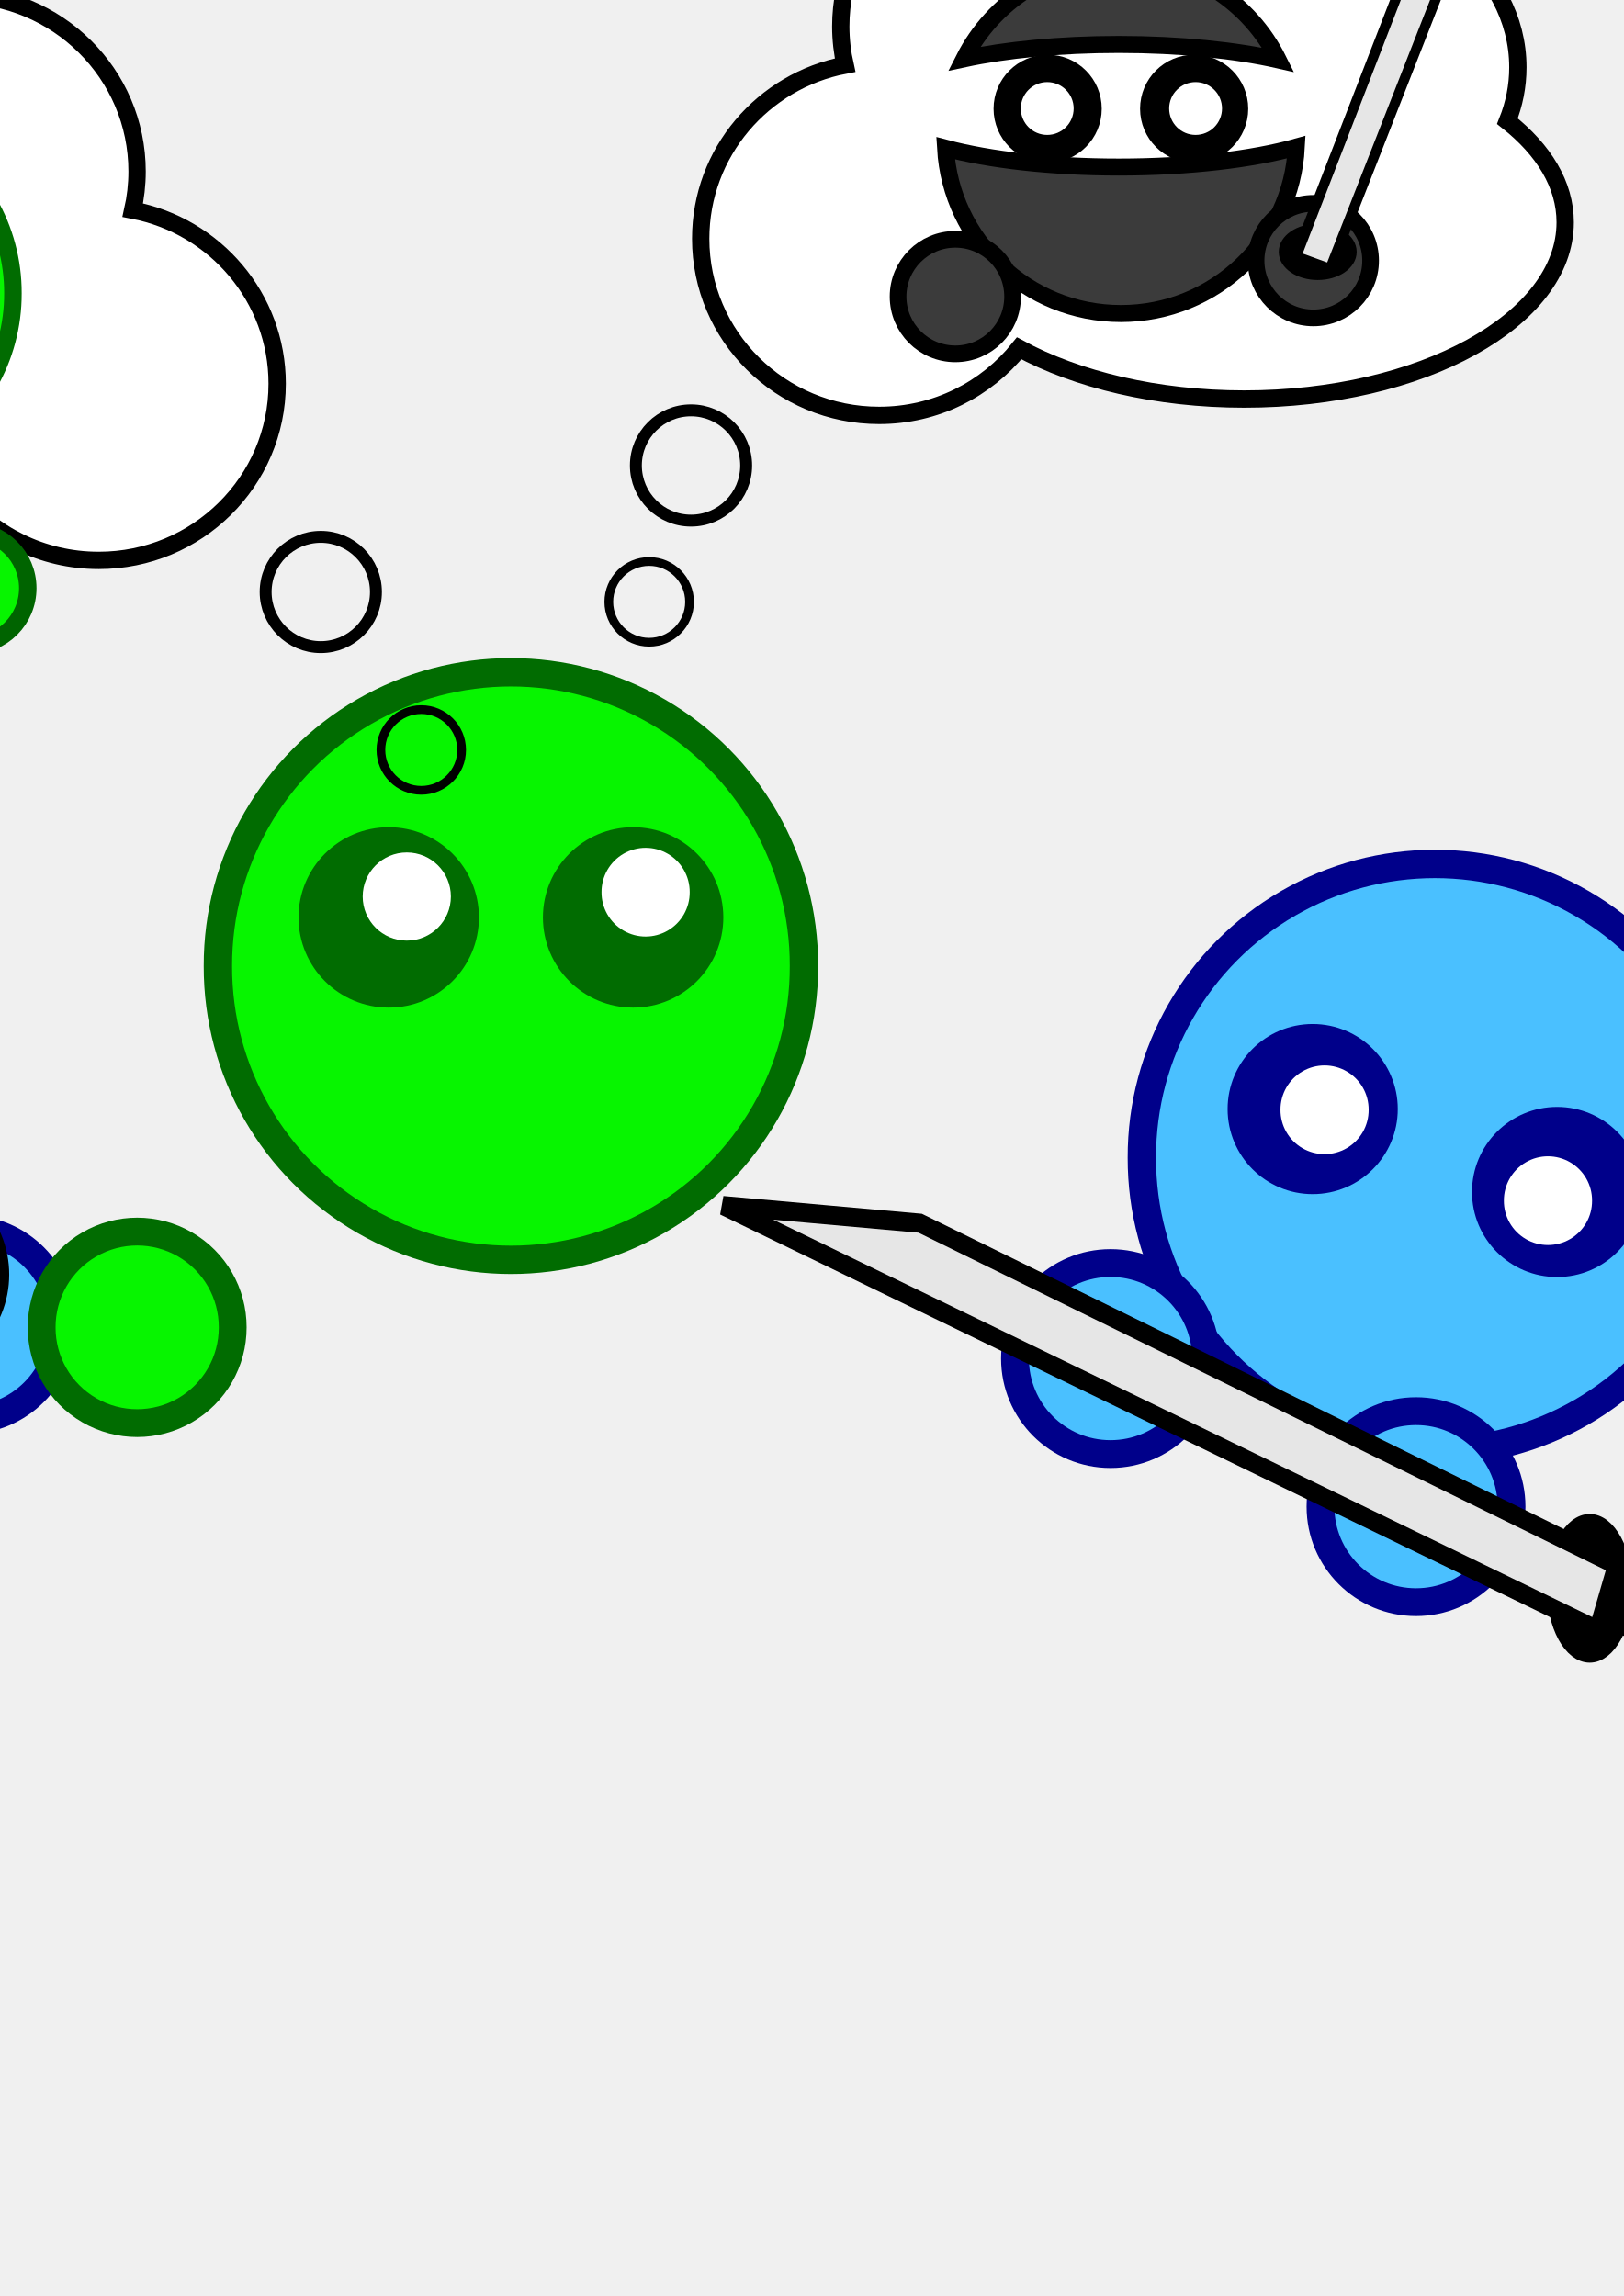
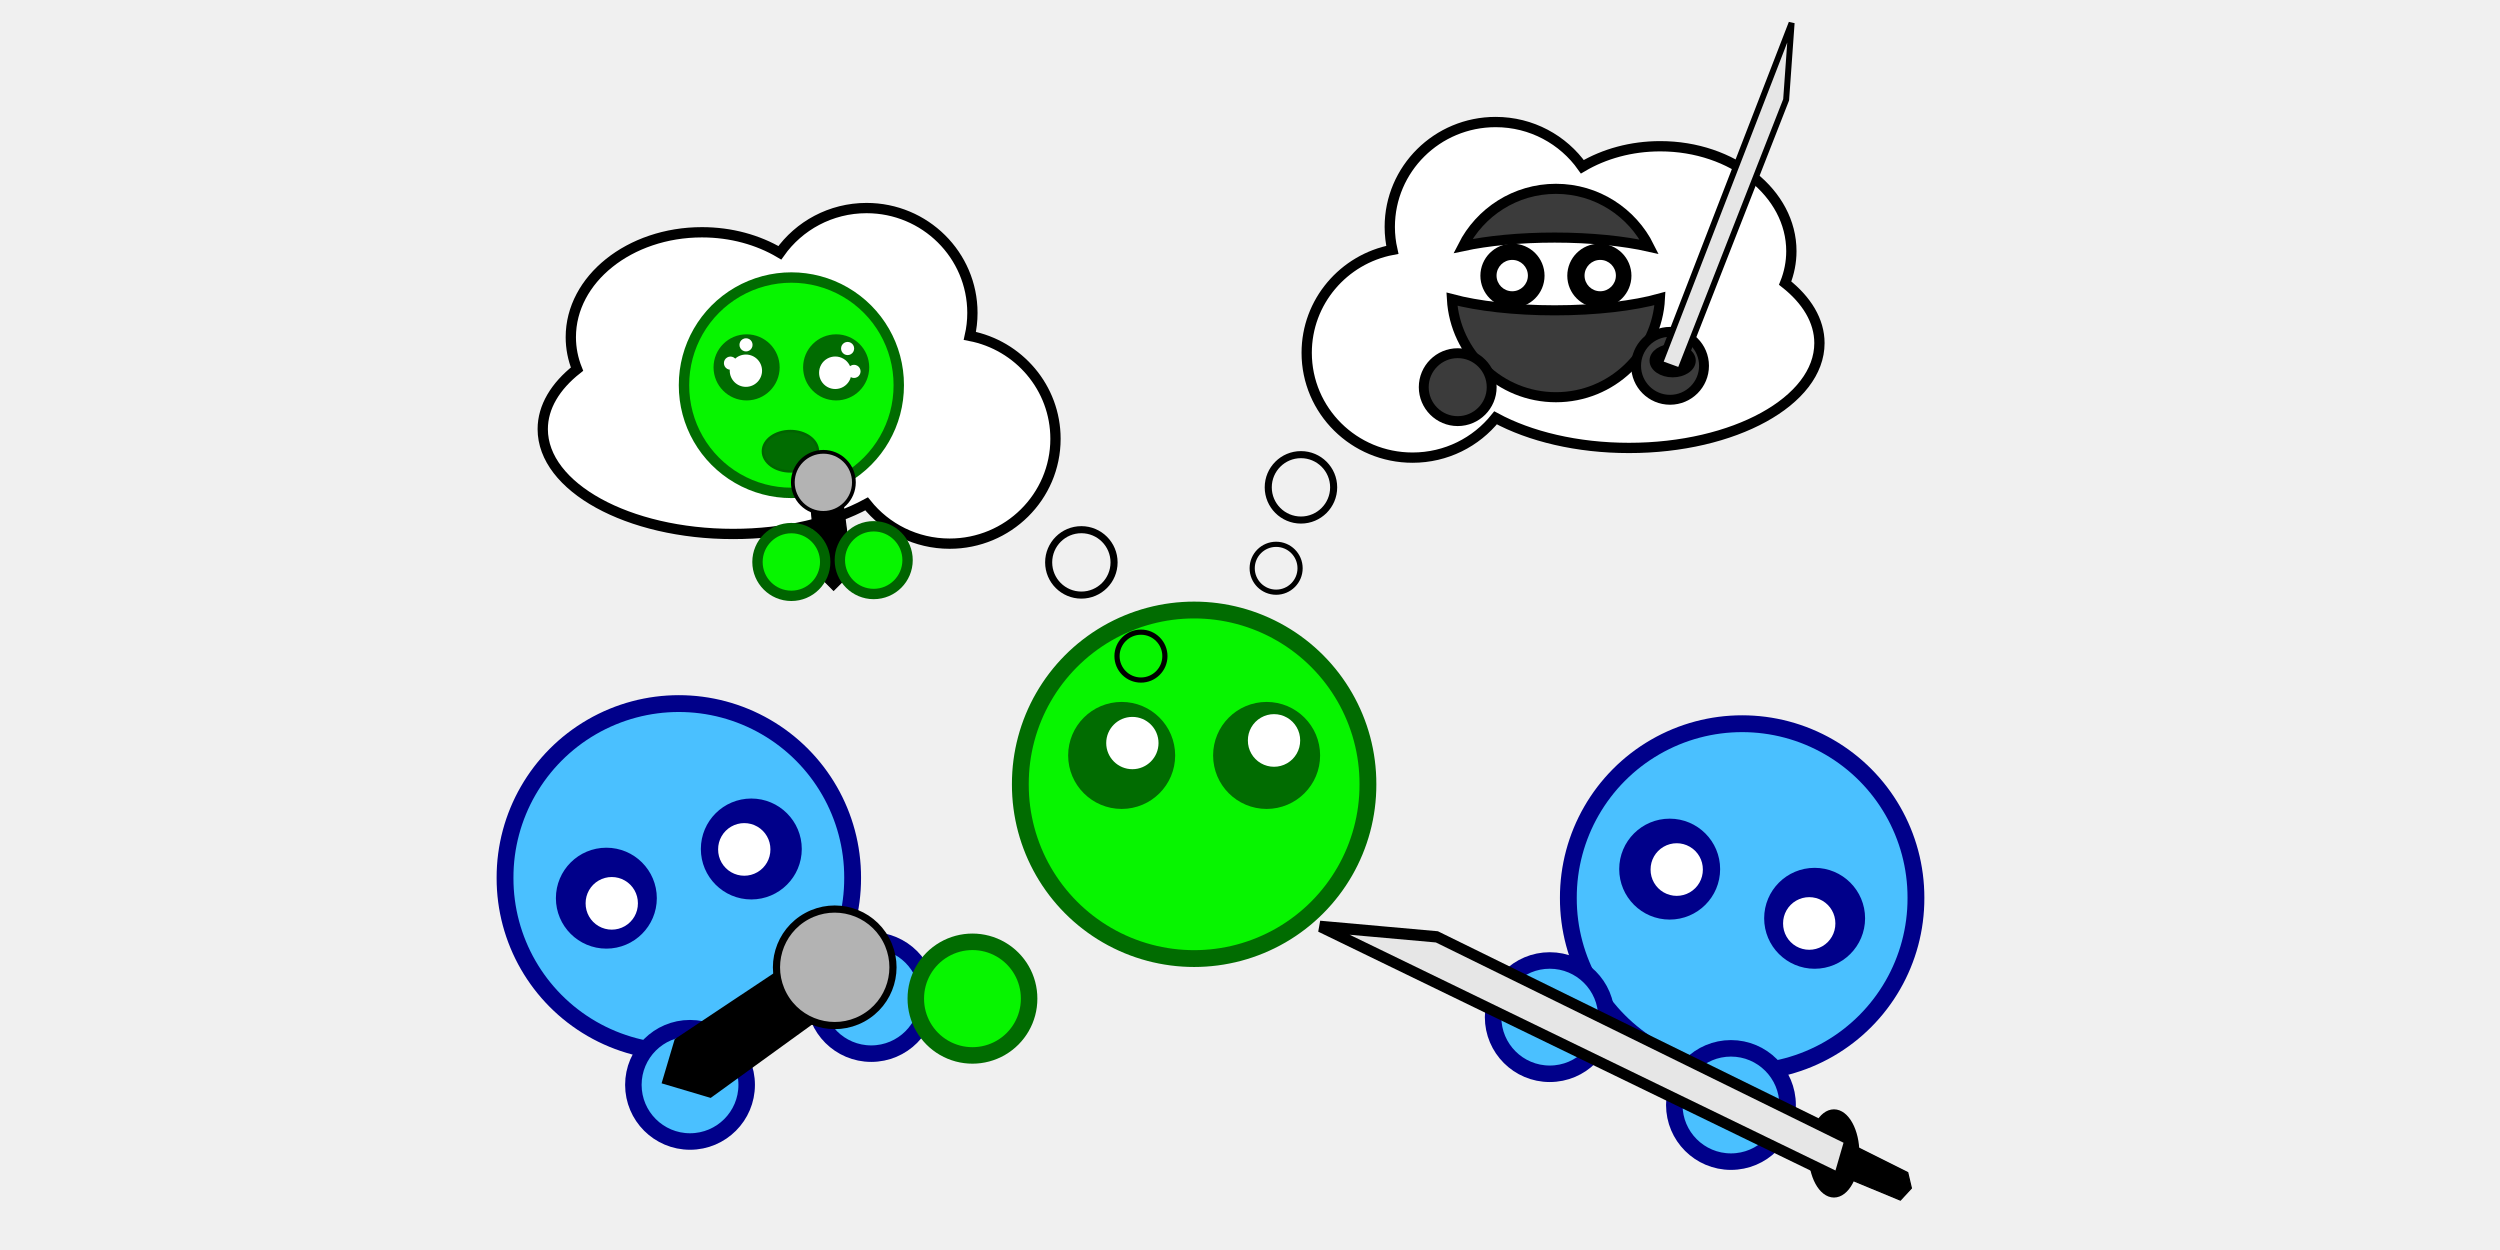
- <svg xmlns="http://www.w3.org/2000/svg" width="744.094" height="1052.362" id="svg2" version="1.1">
+ <svg xmlns="http://www.w3.org/2000/svg" width="600" height="300" id="svg2" version="1.1">
  <defs id="defs4" />
-   <g id="layer1">
-     <path style="fill:#07f500;fill-opacity:1;fill-rule:nonzero;stroke:#016c01;stroke-width:13;stroke-linecap:round;stroke-linejoin:miter;stroke-miterlimit:4;stroke-opacity:1;stroke-dasharray:none;stroke-dashoffset:0" id="path2985" d="m 531.429,343.791 a 134.286,134.286 0 1 1 -268.571,0 134.286,134.286 0 1 1 268.571,0 z" transform="translate(-163,99)" />
-     <g id="g3839" transform="translate(-166.1255,99)">
+   <g id="layer1" transform="translate(0,-752.3622)">
+     <path style="fill:#07f500;fill-opacity:1;fill-rule:nonzero;stroke:#016c01;stroke-width:13;stroke-linecap:round;stroke-linejoin:miter;stroke-miterlimit:4;stroke-opacity:1;stroke-dasharray:none;stroke-dashoffset:0" id="path2985" d="m 531.429,343.791 a 134.286,134.286 0 1 1 -268.571,0 134.286,134.286 0 1 1 268.571,0 z" transform="matrix(0.310619,0,0,0.310619,163.2324,833.8058)" />
+     <g id="g3839" transform="matrix(0.310619,0,0,0.310619,162.2615,833.8058)">
      <path transform="matrix(1.178731,0,0,1.178731,-83.44262,-70.27793)" d="m 391.429,332.362 c 0,15.78 -12.792,28.571 -28.571,28.571 -15.78,0 -28.571,-12.792 -28.571,-28.571 0,-15.78 12.792,-28.571 28.571,-28.571 15.78,0 28.571,12.792 28.571,28.571 z" id="path3763" style="fill:#016c01;fill-opacity:1;fill-rule:nonzero;stroke:#016c01;stroke-width:13;stroke-linecap:round;stroke-linejoin:miter;stroke-miterlimit:4;stroke-opacity:1;stroke-dasharray:none;stroke-dashoffset:0" />
      <path transform="matrix(0.8333333,0,0,-0.8333333,57.07362,586.1645)" d="m 378.807,329.093 c 0,13.389 -10.854,24.244 -24.244,24.244 -13.389,0 -24.244,-10.854 -24.244,-24.244 0,-13.389 10.854,-24.244 24.244,-24.244 13.389,0 24.244,10.854 24.244,24.244 z" id="path3819" style="fill:#ffffff;fill-opacity:1;fill-rule:nonzero;stroke:none" />
    </g>
-     <path transform="matrix(-1.178731,0,0,1.178731,717.8538,28.72207)" d="m 391.429,332.362 a 28.571,28.571 0 1 1 -57.143,0 28.571,28.571 0 1 1 57.143,0 z" id="path3847" style="fill:#016c01;fill-opacity:1;fill-rule:nonzero;stroke:#016c01;stroke-width:13;stroke-linecap:round;stroke-linejoin:miter;stroke-miterlimit:4;stroke-opacity:1;stroke-dasharray:none;stroke-dashoffset:0" />
-     <path transform="matrix(-0.8333333,0,0,-0.8333333,591.3376,683.1645)" d="m 378.807,329.093 a 24.244,24.244 0 1 1 -48.487,0 24.244,24.244 0 1 1 48.487,0 z" id="path3849" style="fill:#ffffff;fill-opacity:1;fill-rule:nonzero;stroke:none" />
-     <path style="fill:none;stroke:#000000;stroke-width:4;stroke-linecap:round;stroke-linejoin:miter;stroke-miterlimit:4;stroke-opacity:1;stroke-dasharray:none;stroke-dashoffset:0" id="path3973" d="m 294,236.862 a 18.5,18.5 0 1 1 -37,0 18.5,18.5 0 1 1 37,0 z" transform="translate(22,39)" />
-     <path transform="matrix(1.365854,0,0,1.365854,-59.61859,-110.1691)" d="m 294,236.862 a 18.5,18.5 0 1 1 -37,0 18.5,18.5 0 1 1 37,0 z" id="path3975" style="fill:none;stroke:#000000;stroke-width:4;stroke-linecap:round;stroke-linejoin:miter;stroke-miterlimit:4;stroke-opacity:1;stroke-dasharray:none;stroke-dashoffset:0" />
-     <g id="g4099" transform="matrix(1.324441,0,0,1.324441,-254.6083,-536.3939)">
+     <path transform="matrix(-0.3661362,0,0,0.3661362,436.8423,811.9761)" d="m 391.429,332.362 a 28.571,28.571 0 1 1 -57.143,0 28.571,28.571 0 1 1 57.143,0 z" id="path3847" style="fill:#016c01;fill-opacity:1;fill-rule:nonzero;stroke:#016c01;stroke-width:13;stroke-linecap:round;stroke-linejoin:miter;stroke-miterlimit:4;stroke-opacity:1;stroke-dasharray:none;stroke-dashoffset:0" />
+     <path transform="matrix(-0.2588492,0,0,-0.2588492,397.544,1015.258)" d="m 378.807,329.093 a 24.244,24.244 0 1 1 -48.487,0 24.244,24.244 0 1 1 48.487,0 z" id="path3849" style="fill:#ffffff;fill-opacity:1;fill-rule:nonzero;stroke:none" />
+     <path style="fill:none;stroke:#000000;stroke-width:4;stroke-linecap:round;stroke-linejoin:miter;stroke-miterlimit:4;stroke-opacity:1;stroke-dasharray:none;stroke-dashoffset:0" id="path3973" d="m 294,236.862 a 18.5,18.5 0 1 1 -37,0 18.5,18.5 0 1 1 37,0 z" transform="matrix(0.310619,0,0,0.310619,220.6969,815.1686)" />
+     <path transform="matrix(0.4242601,0,0,0.4242601,195.3446,768.8339)" d="m 294,236.862 a 18.5,18.5 0 1 1 -37,0 18.5,18.5 0 1 1 37,0 z" id="path3975" style="fill:none;stroke:#000000;stroke-width:4;stroke-linecap:round;stroke-linejoin:miter;stroke-miterlimit:4;stroke-opacity:1;stroke-dasharray:none;stroke-dashoffset:0" />
+     <g id="g4099" transform="matrix(0.4113964,0,0,0.4113964,134.7771,636.4403)">
      <g transform="matrix(1.42579,0,0,1.41217,-169.4052,176.3898)" id="g3996">
        <path id="path3977" transform="matrix(0.7013656,0,0,0.7081301,120.2177,96.02969)" d="m 542.906,40.969 c -34.11,0 -61.75,27.404 -61.75,61.188 0,4.601 0.528,9.064 1.5,13.375 -28.47,5.451 -49.969,30.272 -49.969,60.062 0,33.784 27.64,61.156 61.75,61.156 19.635,0 37.125,-9.072 48.438,-23.219 20.045,10.856 47.541,17.562 77.875,17.562 61.341,0 111.062,-27.372 111.062,-61.156 0,-13.019 -7.412,-25.082 -20,-35 2.354,-5.882 3.625,-12.15 3.625,-18.656 0,-33.784 -34.247,-61.188 -76.5,-61.188 -17.016,0 -32.731,4.457 -45.438,11.969 C 582.33,51.287 563.837,40.969 542.906,40.969 z" style="fill:#ffffff;fill-opacity:1;stroke:#000000;stroke-width:6;stroke-linecap:round;stroke-linejoin:miter;stroke-miterlimit:4;stroke-opacity:1;stroke-dasharray:none;stroke-dashoffset:0" />
      </g>
      <g transform="translate(2,312)" id="g4090">
        <path style="fill:#000000;fill-opacity:0.769;fill-rule:nonzero;stroke:#000000;stroke-width:5.884;stroke-linecap:round;stroke-linejoin:miter;stroke-miterlimit:4;stroke-opacity:1;stroke-dasharray:none;stroke-dashoffset:0" d="m 578.094,79.938 c -23.715,0 -44.264,13.597 -54.281,33.406 14.441,-3.102 33.095,-4.969 53.531,-4.969 21.221,0 40.533,2.024 55.188,5.344 C 622.585,93.707 601.958,79.938 578.094,79.938 z m 60.688,63.969 c -15.173,4.245 -37.05,6.906 -61.438,6.906 -23.621,0 -44.838,-2.517 -59.938,-6.531 1.846,31.908 28.316,57.219 60.688,57.219 32.498,0 59.028,-25.508 60.688,-57.594 z" id="path4004" />
        <path d="m 531.429,343.791 c 0,74.164 -60.122,134.286 -134.286,134.286 -74.164,0 -134.286,-60.122 -134.286,-134.286 0,-74.164 60.122,-134.286 134.286,-134.286 74.164,0 134.286,60.122 134.286,134.286 z" id="path4008" style="fill:#3b3b3b;fill-opacity:1;fill-rule:nonzero;stroke:#000000;stroke-width:39.112;stroke-linecap:round;stroke-linejoin:miter;stroke-miterlimit:4;stroke-opacity:1;stroke-dasharray:none;stroke-dashoffset:0" transform="matrix(0.147548,0,0,0.147548,462.1947,144.9081)" />
        <path transform="matrix(0.147548,0,0,0.147548,586.067,132.4625)" style="fill:#3b3b3b;fill-opacity:1;fill-rule:nonzero;stroke:#000000;stroke-width:39.112;stroke-linecap:round;stroke-linejoin:miter;stroke-miterlimit:4;stroke-opacity:1;stroke-dasharray:none;stroke-dashoffset:0" id="path4010" d="m 531.429,343.791 c 0,74.164 -60.122,134.286 -134.286,134.286 -74.164,0 -134.286,-60.122 -134.286,-134.286 0,-74.164 60.122,-134.286 134.286,-134.286 74.164,0 134.286,60.122 134.286,134.286 z" />
        <path style="fill:#000000;fill-opacity:1;fill-rule:nonzero;stroke:#000000;stroke-width:13;stroke-linecap:round;stroke-linejoin:miter;stroke-miterlimit:4;stroke-opacity:1;stroke-dasharray:none;stroke-dashoffset:0" id="path4018" d="m 391.429,332.362 c 0,15.78 -12.792,28.571 -28.571,28.571 -15.78,0 -28.571,-12.792 -28.571,-28.571 0,-15.78 12.792,-28.571 28.571,-28.571 15.78,0 28.571,12.792 28.571,28.571 z" transform="matrix(0.5335221,0,0,0.5335221,359.1409,-46.68944)" />
        <path style="fill:#ffffff;fill-opacity:1;fill-rule:nonzero;stroke:none" id="path4020" d="m 378.807,329.093 c 0,13.389 -10.854,24.244 -24.244,24.244 -13.389,0 -24.244,-10.854 -24.244,-24.244 0,-13.389 10.854,-24.244 24.244,-24.244 13.389,0 24.244,10.854 24.244,24.244 z" transform="matrix(0.3771868,0,0,-0.3771868,418.8528,254.6749)" />
        <path transform="matrix(-0.5335221,0,0,0.5335221,797.0194,-46.68944)" d="m 391.429,332.362 c 0,15.78 -12.792,28.571 -28.571,28.571 -15.78,0 -28.571,-12.792 -28.571,-28.571 0,-15.78 12.792,-28.571 28.571,-28.571 15.78,0 28.571,12.792 28.571,28.571 z" id="path4028" style="fill:#000000;fill-opacity:1;fill-rule:nonzero;stroke:#000000;stroke-width:13;stroke-linecap:round;stroke-linejoin:miter;stroke-miterlimit:4;stroke-opacity:1;stroke-dasharray:none;stroke-dashoffset:0" />
        <path transform="matrix(-0.3771868,0,0,-0.3771868,737.661,254.6749)" d="m 378.807,329.093 c 0,13.389 -10.854,24.244 -24.244,24.244 -13.389,0 -24.244,-10.854 -24.244,-24.244 0,-13.389 10.854,-24.244 24.244,-24.244 13.389,0 24.244,10.854 24.244,24.244 z" id="path4030" style="fill:#ffffff;fill-opacity:1;fill-rule:nonzero;stroke:none" />
        <path style="fill:#000000;fill-opacity:1;fill-rule:nonzero;stroke:#000000;stroke-width:4.6;stroke-linecap:round;stroke-linejoin:miter;stroke-miterlimit:4;stroke-opacity:1;stroke-dasharray:none;stroke-dashoffset:0" id="path3797" d="m 627.911,-10.419 c 0,5.858 -6.965,10.607 -15.556,10.607 -8.592,0 -15.556,-4.749 -15.556,-10.607 0,-5.858 6.965,-10.607 15.556,-10.607 8.592,0 15.556,4.749 15.556,10.607 z" transform="matrix(0.7550358,0,0,0.7550358,183.8316,188.0292)" />
        <path id="path3799" d="m 638.707,181.764 11.746,4.271 61.931,-158.032 3.203,-44.847 z" style="fill:#e6e6e6;stroke:#000000;stroke-width:3.473;stroke-linecap:butt;stroke-linejoin:miter;stroke-miterlimit:4;stroke-opacity:1;stroke-dasharray:none" />
      </g>
    </g>
-     <path transform="matrix(-1,0,0,1,468.5535,106.8822)" d="m 294,236.862 a 18.5,18.5 0 1 1 -37,0 18.5,18.5 0 1 1 37,0 z" id="path4054" style="fill:none;stroke:#000000;stroke-width:4;stroke-linecap:round;stroke-linejoin:miter;stroke-miterlimit:4;stroke-opacity:1;stroke-dasharray:none;stroke-dashoffset:0" />
-     <path style="fill:none;stroke:#000000;stroke-width:4;stroke-linecap:round;stroke-linejoin:miter;stroke-miterlimit:4;stroke-opacity:1;stroke-dasharray:none;stroke-dashoffset:0" id="path4056" d="m 294,236.862 a 18.5,18.5 0 1 1 -37,0 18.5,18.5 0 1 1 37,0 z" transform="matrix(-1.365854,0,0,1.365854,523.302,-52.18633)" />
-     <path style="fill:#ffffff;fill-opacity:1;stroke:#000000;stroke-width:7.947;stroke-linecap:round;stroke-linejoin:miter;stroke-miterlimit:4;stroke-opacity:1;stroke-dasharray:none;stroke-dashoffset:0" d="m -18.961,-2.44 c 45.176,0 81.784,36.295 81.784,81.039 0,6.094 -0.699,12.005 -1.987,17.714 37.706,7.22 66.181,40.094 66.181,79.549 0,44.745 -36.608,80.998 -81.784,80.998 -26.006,0 -49.17,-12.015 -64.153,-30.752 -26.548,14.378 -62.965,23.26 -103.141,23.26 -81.243,0 -147.096,-36.253 -147.096,-80.998 0,-17.243 9.816,-33.22 26.489,-46.355 -3.117,-7.791 -4.801,-16.091 -4.801,-24.709 0,-44.745 45.358,-81.039 101.32,-81.039 22.536,0 43.351,5.902 60.179,15.852 14.794,-20.893 39.287,-34.56 67.008,-34.56 z" id="path4062" />
-     <path transform="matrix(0.6178462,0,0,0.6178462,-322.419,-77.97929)" d="m 531.429,343.791 a 134.286,134.286 0 1 1 -268.571,0 134.286,134.286 0 1 1 268.571,0 z" id="path4107" style="fill:#07f500;fill-opacity:1;fill-rule:nonzero;stroke:#016c01;stroke-width:13;stroke-linecap:round;stroke-linejoin:miter;stroke-miterlimit:4;stroke-opacity:1;stroke-dasharray:none;stroke-dashoffset:0" />
-     <g transform="matrix(0.6178462,0,0,0.6178462,-324.3501,-77.97929)" id="g4113">
+     <path transform="matrix(-0.310619,0,0,0.310619,359.4049,836.2541)" d="m 294,236.862 a 18.5,18.5 0 1 1 -37,0 18.5,18.5 0 1 1 37,0 z" id="path4054" style="fill:none;stroke:#000000;stroke-width:4;stroke-linecap:round;stroke-linejoin:miter;stroke-miterlimit:4;stroke-opacity:1;stroke-dasharray:none;stroke-dashoffset:0" />
+     <path style="fill:none;stroke:#000000;stroke-width:4;stroke-linecap:round;stroke-linejoin:miter;stroke-miterlimit:4;stroke-opacity:1;stroke-dasharray:none;stroke-dashoffset:0" id="path4056" d="m 294,236.862 a 18.5,18.5 0 1 1 -37,0 18.5,18.5 0 1 1 37,0 z" transform="matrix(-0.4242601,0,0,0.4242601,376.4108,786.8444)" />
+     <path style="fill:#ffffff;fill-opacity:1;stroke:#000000;stroke-width:2.468;stroke-linecap:round;stroke-linejoin:miter;stroke-miterlimit:4;stroke-opacity:1;stroke-dasharray:none;stroke-dashoffset:0" d="m 207.974,802.297 c 14.033,0 25.404,11.274 25.404,25.172 0,1.893 -0.217,3.729 -0.617,5.502 11.712,2.243 20.557,12.454 20.557,24.71 0,13.899 -11.371,25.159 -25.404,25.159 -8.078,0 -15.273,-3.732 -19.927,-9.552 -8.246,4.466 -19.558,7.225 -32.038,7.225 -25.236,0 -45.691,-11.261 -45.691,-25.159 0,-5.356 3.049,-10.319 8.228,-14.399 -0.968,-2.42 -1.491,-4.998 -1.491,-7.675 0,-13.899 14.089,-25.172 31.472,-25.172 7,0 13.465,1.833 18.693,4.924 4.595,-6.49 12.203,-10.735 20.814,-10.735 z" id="path4062" />
+     <path transform="matrix(0.1919148,0,0,0.1919148,113.7138,778.8326)" d="m 531.429,343.791 a 134.286,134.286 0 1 1 -268.571,0 134.286,134.286 0 1 1 268.571,0 z" id="path4107" style="fill:#07f500;fill-opacity:1;fill-rule:nonzero;stroke:#016c01;stroke-width:13;stroke-linecap:round;stroke-linejoin:miter;stroke-miterlimit:4;stroke-opacity:1;stroke-dasharray:none;stroke-dashoffset:0" />
+     <g transform="matrix(0.1919148,0,0,0.1919148,113.114,778.8326)" id="g4113">
      <path style="fill:#016c01;fill-opacity:1;fill-rule:nonzero;stroke:#016c01;stroke-width:13;stroke-linecap:round;stroke-linejoin:miter;stroke-miterlimit:4;stroke-opacity:1;stroke-dasharray:none;stroke-dashoffset:0" id="path4115" d="m 391.429,332.362 c 0,15.78 -12.792,28.571 -28.571,28.571 -15.78,0 -28.571,-12.792 -28.571,-28.571 0,-15.78 12.792,-28.571 28.571,-28.571 15.78,0 28.571,12.792 28.571,28.571 z" transform="matrix(1.178731,0,0,1.178731,-83.44262,-70.27793)" />
      <path style="fill:#ffffff;fill-opacity:1;fill-rule:nonzero;stroke:none" id="path4117" d="m 378.807,329.093 c 0,13.389 -10.854,24.244 -24.244,24.244 -13.389,0 -24.244,-10.854 -24.244,-24.244 0,-13.389 10.854,-24.244 24.244,-24.244 13.389,0 24.244,10.854 24.244,24.244 z" transform="matrix(0.8333333,0,0,-0.8333333,47.91785,599.8981)" />
    </g>
-     <path style="fill:#016c01;fill-opacity:1;fill-rule:nonzero;stroke:#016c01;stroke-width:13;stroke-linecap:round;stroke-linejoin:miter;stroke-miterlimit:4;stroke-opacity:1;stroke-dasharray:none;stroke-dashoffset:0" id="path4119" d="m 391.429,332.362 a 28.571,28.571 0 1 1 -57.143,0 28.571,28.571 0 1 1 57.143,0 z" transform="matrix(-0.7282745,0,0,0.7282745,221.8132,-121.4002)" />
-     <path style="fill:#ffffff;fill-opacity:1;fill-rule:nonzero;stroke:none" id="path4121" d="m 378.807,329.093 a 24.244,24.244 0 1 1 -48.487,0 24.244,24.244 0 1 1 48.487,0 z" transform="matrix(-0.5148719,0,0,-0.5148719,139.403,294.2582)" />
-     <path transform="translate(48.08326,-108.8944)" d="m -104.652,294.344 a 21.213,15.556 0 1 1 -42.426,0 21.213,15.556 0 1 1 42.426,0 z" id="path4637" style="fill:#016c01;fill-opacity:1;fill-rule:nonzero;stroke:#006400;stroke-width:2;stroke-linecap:round;stroke-linejoin:miter;stroke-miterlimit:4;stroke-opacity:1;stroke-dasharray:none;stroke-dashoffset:0" />
-     <path style="fill:#000000;stroke:#000000;stroke-width:1px;stroke-linecap:butt;stroke-linejoin:miter;stroke-opacity:1" d="m -62.811,217.876 5.657,62.225 12.728,12.728 14.142,-14.142 -8.485,-65.054 z" id="path4639" />
-     <path style="fill:#b3b3b3;fill-opacity:1;fill-rule:nonzero;stroke:#000000;stroke-width:2;stroke-linecap:round;stroke-linejoin:miter;stroke-miterlimit:4;stroke-opacity:1;stroke-dasharray:none;stroke-dashoffset:0" id="path4641" d="m -125.865,534.053 a 16.263,16.263 0 1 1 -32.527,0 16.263,16.263 0 1 1 32.527,0 z" transform="matrix(1.450557,0,0,1.450557,153.8396,-565.1834)" />
-     <path transform="matrix(-0.2086218,0,0,-0.2086218,40.36381,174.7352)" d="m 378.807,329.093 a 24.244,24.244 0 1 1 -48.487,0 24.244,24.244 0 1 1 48.487,0 z" id="path4643" style="fill:#ffffff;fill-opacity:1;fill-rule:nonzero;stroke:none" />
-     <path style="fill:#ffffff;fill-opacity:1;fill-rule:nonzero;stroke:none" id="path4645" d="m 378.807,329.093 a 24.244,24.244 0 1 1 -48.487,0 24.244,24.244 0 1 1 48.487,0 z" transform="matrix(-0.2086218,0,0,-0.2086218,45.31356,192.4129)" />
-     <path transform="matrix(-0.2086218,0,0,-0.2086218,-50.14586,186.0489)" d="m 378.807,329.093 a 24.244,24.244 0 1 1 -48.487,0 24.244,24.244 0 1 1 48.487,0 z" id="path4647" style="fill:#ffffff;fill-opacity:1;fill-rule:nonzero;stroke:none" />
-     <path style="fill:#ffffff;fill-opacity:1;fill-rule:nonzero;stroke:none" id="path4649" d="m 378.807,329.093 a 24.244,24.244 0 1 1 -48.487,0 24.244,24.244 0 1 1 48.487,0 z" transform="matrix(-0.2086218,0,0,-0.2086218,-38.12504,171.9068)" />
-     <path style="fill:#07f500;fill-opacity:1;fill-rule:nonzero;stroke:#006400;stroke-width:8;stroke-linecap:round;stroke-linejoin:miter;stroke-miterlimit:4;stroke-opacity:1;stroke-dasharray:none;stroke-dashoffset:0" id="path4709" d="m -91.924,381.318 a 26.163,26.163 0 1 1 -52.326,0 26.163,26.163 0 1 1 52.326,0 z" transform="translate(41.01219,-110.3087)" />
-     <path transform="translate(104.6518,-111.7229)" d="m -91.924,381.318 a 26.163,26.163 0 1 1 -52.326,0 26.163,26.163 0 1 1 52.326,0 z" id="path4711" style="fill:#07f500;fill-opacity:1;fill-rule:nonzero;stroke:#006400;stroke-width:8;stroke-linecap:round;stroke-linejoin:miter;stroke-miterlimit:4;stroke-opacity:1;stroke-dasharray:none;stroke-dashoffset:0" />
-     <path transform="translate(260.4212,186.8432)" d="m 531.429,343.791 a 134.286,134.286 0 1 1 -268.571,0 134.286,134.286 0 1 1 268.571,0 z" id="path3118" style="fill:#4ac0ff;fill-opacity:1;fill-rule:nonzero;stroke:#00008a;stroke-width:13;stroke-linecap:round;stroke-linejoin:miter;stroke-miterlimit:4;stroke-opacity:1;stroke-dasharray:none;stroke-dashoffset:0" />
-     <g transform="translate(161.7694,181.1864)" id="g3120" style="fill:#4ac0ff;fill-opacity:1;stroke:#00008a;stroke-opacity:1">
+     <path style="fill:#016c01;fill-opacity:1;fill-rule:nonzero;stroke:#016c01;stroke-width:13;stroke-linecap:round;stroke-linejoin:miter;stroke-miterlimit:4;stroke-opacity:1;stroke-dasharray:none;stroke-dashoffset:0" id="path4119" d="m 391.429,332.362 a 28.571,28.571 0 1 1 -57.143,0 28.571,28.571 0 1 1 57.143,0 z" transform="matrix(-0.2262159,0,0,0.2262159,282.7627,765.3452)" />
+     <path style="fill:#ffffff;fill-opacity:1;fill-rule:nonzero;stroke:none" id="path4121" d="m 378.807,329.093 a 24.244,24.244 0 1 1 -48.487,0 24.244,24.244 0 1 1 48.487,0 z" transform="matrix(-0.159929,0,0,-0.159929,257.1645,894.4567)" />
+     <path transform="matrix(0.310619,0,0,0.310619,228.7988,769.2298)" d="m -104.652,294.344 a 21.213,15.556 0 1 1 -42.426,0 21.213,15.556 0 1 1 42.426,0 z" id="path4637" style="fill:#016c01;fill-opacity:1;fill-rule:nonzero;stroke:#006400;stroke-width:2;stroke-linecap:round;stroke-linejoin:miter;stroke-miterlimit:4;stroke-opacity:1;stroke-dasharray:none;stroke-dashoffset:0" />
+     <path style="fill:#000000;stroke:#000000;stroke-width:0.311px;stroke-linecap:butt;stroke-linejoin:miter;stroke-opacity:1" d="m 194.353,870.731 1.757,19.328 3.954,3.954 4.393,-4.393 -2.636,-20.207 z" id="path4639" />
+     <path style="fill:#b3b3b3;fill-opacity:1;fill-rule:nonzero;stroke:#000000;stroke-width:2;stroke-linecap:round;stroke-linejoin:miter;stroke-miterlimit:4;stroke-opacity:1;stroke-dasharray:none;stroke-dashoffset:0" id="path4641" d="m -125.865,534.053 a 16.263,16.263 0 1 1 -32.527,0 16.263,16.263 0 1 1 32.527,0 z" transform="matrix(0.4505706,0,0,0.4505706,261.6488,627.4978)" />
+     <path transform="matrix(-0.06480191,0,0,-0.06480191,226.401,857.3306)" d="m 378.807,329.093 a 24.244,24.244 0 1 1 -48.487,0 24.244,24.244 0 1 1 48.487,0 z" id="path4643" style="fill:#ffffff;fill-opacity:1;fill-rule:nonzero;stroke:none" />
+     <path style="fill:#ffffff;fill-opacity:1;fill-rule:nonzero;stroke:none" id="path4645" d="m 378.807,329.093 a 24.244,24.244 0 1 1 -48.487,0 24.244,24.244 0 1 1 48.487,0 z" transform="matrix(-0.06480191,0,0,-0.06480191,227.9385,862.8216)" />
+     <path transform="matrix(-0.06480191,0,0,-0.06480191,198.287,860.8448)" d="m 378.807,329.093 a 24.244,24.244 0 1 1 -48.487,0 24.244,24.244 0 1 1 48.487,0 z" id="path4647" style="fill:#ffffff;fill-opacity:1;fill-rule:nonzero;stroke:none" />
+     <path style="fill:#ffffff;fill-opacity:1;fill-rule:nonzero;stroke:none" id="path4649" d="m 378.807,329.093 a 24.244,24.244 0 1 1 -48.487,0 24.244,24.244 0 1 1 48.487,0 z" transform="matrix(-0.06480191,0,0,-0.06480191,202.0209,856.452)" />
+     <path style="fill:#07f500;fill-opacity:1;fill-rule:nonzero;stroke:#006400;stroke-width:8;stroke-linecap:round;stroke-linejoin:miter;stroke-miterlimit:4;stroke-opacity:1;stroke-dasharray:none;stroke-dashoffset:0" id="path4709" d="m -91.924,381.318 a 26.163,26.163 0 1 1 -52.326,0 26.163,26.163 0 1 1 52.326,0 z" transform="matrix(0.310619,0,0,0.310619,226.6024,768.7905)" />
+     <path transform="matrix(0.310619,0,0,0.310619,246.3701,768.3512)" d="m -91.924,381.318 a 26.163,26.163 0 1 1 -52.326,0 26.163,26.163 0 1 1 52.326,0 z" id="path4711" style="fill:#07f500;fill-opacity:1;fill-rule:nonzero;stroke:#006400;stroke-width:8;stroke-linecap:round;stroke-linejoin:miter;stroke-miterlimit:4;stroke-opacity:1;stroke-dasharray:none;stroke-dashoffset:0" />
+     <path transform="matrix(0.310619,0,0,0.310619,294.755,861.0915)" d="m 531.429,343.791 a 134.286,134.286 0 1 1 -268.571,0 134.286,134.286 0 1 1 268.571,0 z" id="path3118" style="fill:#4ac0ff;fill-opacity:1;fill-rule:nonzero;stroke:#00008a;stroke-width:13;stroke-linecap:round;stroke-linejoin:miter;stroke-miterlimit:4;stroke-opacity:1;stroke-dasharray:none;stroke-dashoffset:0" />
+     <g transform="matrix(0.310619,0,0,0.310619,264.1119,859.3344)" id="g3120" style="fill:#4ac0ff;fill-opacity:1;stroke:#00008a;stroke-opacity:1">
      <path d="m 531.429,343.791 c 0,74.164 -60.122,134.286 -134.286,134.286 -74.164,0 -134.286,-60.122 -134.286,-134.286 0,-74.164 60.122,-134.286 134.286,-134.286 74.164,0 134.286,60.122 134.286,134.286 z" id="path3122" style="fill:#4ac0ff;fill-opacity:1;fill-rule:nonzero;stroke:#00008a;stroke-width:39.112;stroke-linecap:round;stroke-linejoin:miter;stroke-miterlimit:4;stroke-opacity:1;stroke-dasharray:none;stroke-dashoffset:0" transform="matrix(0.3259834,0,0,0.3259834,217.6809,329.4349)" />
    </g>
-     <path transform="matrix(1.178731,0,0,1.178731,173.8531,116.5653)" d="m 391.429,332.362 a 28.571,28.571 0 1 1 -57.143,0 28.571,28.571 0 1 1 57.143,0 z" id="path3126" style="fill:#00008a;fill-opacity:1;fill-rule:nonzero;stroke:#00008a;stroke-width:9.013;stroke-linecap:round;stroke-linejoin:miter;stroke-miterlimit:4;stroke-opacity:1;stroke-dasharray:none;stroke-dashoffset:0" />
-     <path transform="matrix(0.8333333,0,0,-0.8333333,311.5409,782.9072)" d="m 378.807,329.093 a 24.244,24.244 0 1 1 -48.487,0 24.244,24.244 0 1 1 48.487,0 z" id="path3128" style="fill:#ffffff;fill-opacity:1;fill-rule:nonzero;stroke:none" />
-     <path style="fill:#00008a;fill-opacity:1;fill-rule:nonzero;stroke:#00008a;stroke-width:9.013;stroke-linecap:round;stroke-linejoin:miter;stroke-miterlimit:4;stroke-opacity:1;stroke-dasharray:none;stroke-dashoffset:0" id="path3130" d="m 391.429,332.362 a 28.571,28.571 0 1 1 -57.143,0 28.571,28.571 0 1 1 57.143,0 z" transform="matrix(-1.178731,0,0,1.178731,1141.275,154.5653)" />
-     <path style="fill:#ffffff;fill-opacity:1;fill-rule:nonzero;stroke:none" id="path3132" d="m 378.807,329.093 a 24.244,24.244 0 1 1 -48.487,0 24.244,24.244 0 1 1 48.487,0 z" transform="matrix(-0.8333333,0,0,-0.8333333,1004.859,824.5641)" />
-     <g id="g3134" transform="translate(301.7766,249.0686)" style="fill:#4ac0ff;fill-opacity:1;stroke:#00008a;stroke-opacity:1">
+     <path transform="matrix(0.3661362,0,0,0.3661362,267.8653,839.2619)" d="m 391.429,332.362 a 28.571,28.571 0 1 1 -57.143,0 28.571,28.571 0 1 1 57.143,0 z" id="path3126" style="fill:#00008a;fill-opacity:1;fill-rule:nonzero;stroke:#00008a;stroke-width:9.013;stroke-linecap:round;stroke-linejoin:miter;stroke-miterlimit:4;stroke-opacity:1;stroke-dasharray:none;stroke-dashoffset:0" />
+     <path transform="matrix(0.2588492,0,0,-0.2588492,310.6338,1046.24)" d="m 378.807,329.093 a 24.244,24.244 0 1 1 -48.487,0 24.244,24.244 0 1 1 48.487,0 z" id="path3128" style="fill:#ffffff;fill-opacity:1;fill-rule:nonzero;stroke:none" />
+     <path style="fill:#00008a;fill-opacity:1;fill-rule:nonzero;stroke:#00008a;stroke-width:9.013;stroke-linecap:round;stroke-linejoin:miter;stroke-miterlimit:4;stroke-opacity:1;stroke-dasharray:none;stroke-dashoffset:0" id="path3130" d="m 391.429,332.362 a 28.571,28.571 0 1 1 -57.143,0 28.571,28.571 0 1 1 57.143,0 z" transform="matrix(-0.3661362,0,0,0.3661362,568.365,851.0654)" />
+     <path style="fill:#ffffff;fill-opacity:1;fill-rule:nonzero;stroke:none" id="path3132" d="m 378.807,329.093 a 24.244,24.244 0 1 1 -48.487,0 24.244,24.244 0 1 1 48.487,0 z" transform="matrix(-0.2588492,0,0,-0.2588492,525.9917,1059.18)" />
+     <g id="g3134" transform="matrix(0.310619,0,0,0.310619,307.6008,880.4199)" style="fill:#4ac0ff;fill-opacity:1;stroke:#00008a;stroke-opacity:1">
      <path transform="matrix(0.3259834,0,0,0.3259834,217.6809,329.4349)" style="fill:#4ac0ff;fill-opacity:1;fill-rule:nonzero;stroke:#00008a;stroke-width:39.112;stroke-linecap:round;stroke-linejoin:miter;stroke-miterlimit:4;stroke-opacity:1;stroke-dasharray:none;stroke-dashoffset:0" id="path3136" d="m 531.429,343.791 c 0,74.164 -60.122,134.286 -134.286,134.286 -74.164,0 -134.286,-60.122 -134.286,-134.286 0,-74.164 60.122,-134.286 134.286,-134.286 74.164,0 134.286,60.122 134.286,134.286 z" />
    </g>
-     <g transform="matrix(0,-2.527677,2.016328,0,-353.8548,1794.549)" id="g3980">
+     <g transform="matrix(0,-0.7851446,0.6263099,0,103.9492,1360.476)" id="g3980">
      <path transform="matrix(0.7550358,0,0,0.7550358,-40.40253,544.6683)" d="m 627.911,-10.419 c 0,5.858 -6.965,10.607 -15.556,10.607 -8.592,0 -15.556,-4.749 -15.556,-10.607 0,-5.858 6.965,-10.607 15.556,-10.607 8.592,0 15.556,4.749 15.556,10.607 z" id="path3982" style="fill:#000000;fill-opacity:1;fill-rule:nonzero;stroke:#000000;stroke-width:4.6;stroke-linecap:round;stroke-linejoin:miter;stroke-miterlimit:4;stroke-opacity:1;stroke-dasharray:none;stroke-dashoffset:0" />
      <path style="fill:#e6e6e6;stroke:#000000;stroke-width:3.473;stroke-linecap:butt;stroke-linejoin:miter;stroke-miterlimit:4;stroke-opacity:1;stroke-dasharray:none" d="m 414.473,538.403 11.746,4.271 61.931,-158.032 3.203,-44.847 z" id="path3984" />
    </g>
-     <path style="fill:#000000;fill-opacity:1;stroke:#000000;stroke-width:1px;stroke-linecap:butt;stroke-linejoin:miter;stroke-opacity:1" d="m 737.377,718.77 48.083,24.042 2.828,12.021 -8.485,9.192 -41.012,-16.971" id="path3986" />
-     <path transform="matrix(-1,0,0,1,233.1393,171.2869)" d="m 531.429,343.791 a 134.286,134.286 0 1 1 -268.571,0 134.286,134.286 0 1 1 268.571,0 z" id="path3118-6" style="fill:#4ac0ff;fill-opacity:1;fill-rule:nonzero;stroke:#00008a;stroke-width:13;stroke-linecap:round;stroke-linejoin:miter;stroke-miterlimit:4;stroke-opacity:1;stroke-dasharray:none;stroke-dashoffset:0" />
-     <g transform="matrix(-1,0,0,1,331.7911,165.63)" id="g3120-2" style="fill:#4ac0ff;fill-opacity:1;stroke:#00008a;stroke-opacity:1">
+     <path style="fill:#000000;fill-opacity:1;stroke:#000000;stroke-width:0.311px;stroke-linecap:butt;stroke-linejoin:miter;stroke-opacity:1" d="m 442.906,1026.318 14.936,7.468 0.879,3.734 -2.636,2.855 -12.739,-5.271" id="path3986" />
+     <path transform="matrix(-0.310619,0,0,0.310619,286.2808,856.2594)" d="m 531.429,343.791 a 134.286,134.286 0 1 1 -268.571,0 134.286,134.286 0 1 1 268.571,0 z" id="path3118-6" style="fill:#4ac0ff;fill-opacity:1;fill-rule:nonzero;stroke:#00008a;stroke-width:13;stroke-linecap:round;stroke-linejoin:miter;stroke-miterlimit:4;stroke-opacity:1;stroke-dasharray:none;stroke-dashoffset:0" />
+     <g transform="matrix(-0.310619,0,0,0.310619,316.9239,854.5023)" id="g3120-2" style="fill:#4ac0ff;fill-opacity:1;stroke:#00008a;stroke-opacity:1">
      <path d="m 531.429,343.791 c 0,74.164 -60.122,134.286 -134.286,134.286 -74.164,0 -134.286,-60.122 -134.286,-134.286 0,-74.164 60.122,-134.286 134.286,-134.286 74.164,0 134.286,60.122 134.286,134.286 z" id="path3122-1" style="fill:#4ac0ff;fill-opacity:1;fill-rule:nonzero;stroke:#00008a;stroke-width:39.112;stroke-linecap:round;stroke-linejoin:miter;stroke-miterlimit:4;stroke-opacity:1;stroke-dasharray:none;stroke-dashoffset:0" transform="matrix(0.3259834,0,0,0.3259834,217.6809,329.4349)" />
    </g>
-     <path transform="matrix(-1.178731,0,0,1.178731,319.7074,101.0089)" d="m 391.429,332.362 a 28.571,28.571 0 1 1 -57.143,0 28.571,28.571 0 1 1 57.143,0 z" id="path3126-6" style="fill:#00008a;fill-opacity:1;fill-rule:nonzero;stroke:#00008a;stroke-width:9.013;stroke-linecap:round;stroke-linejoin:miter;stroke-miterlimit:4;stroke-opacity:1;stroke-dasharray:none;stroke-dashoffset:0" />
-     <path transform="matrix(-0.8333333,0,0,-0.8333333,182.0196,767.3509)" d="m 378.807,329.093 a 24.244,24.244 0 1 1 -48.487,0 24.244,24.244 0 1 1 48.487,0 z" id="path3128-2" style="fill:#ffffff;fill-opacity:1;fill-rule:nonzero;stroke:none" />
-     <path style="fill:#00008a;fill-opacity:1;fill-rule:nonzero;stroke:#00008a;stroke-width:9.013;stroke-linecap:round;stroke-linejoin:miter;stroke-miterlimit:4;stroke-opacity:1;stroke-dasharray:none;stroke-dashoffset:0" id="path3130-6" d="m 391.429,332.362 a 28.571,28.571 0 1 1 -57.143,0 28.571,28.571 0 1 1 57.143,0 z" transform="matrix(1.178731,0,0,1.178731,-647.7145,139.0089)" />
-     <path style="fill:#ffffff;fill-opacity:1;fill-rule:nonzero;stroke:none" id="path3132-3" d="m 378.807,329.093 a 24.244,24.244 0 1 1 -48.487,0 24.244,24.244 0 1 1 48.487,0 z" transform="matrix(0.8333333,0,0,-0.8333333,-511.2988,809.0077)" />
-     <g id="g3134-3" transform="matrix(-1,0,0,1,191.784,233.5123)" style="fill:#4ac0ff;fill-opacity:1;stroke:#00008a;stroke-opacity:1">
+     <path transform="matrix(-0.3661362,0,0,0.3661362,313.1705,834.4298)" d="m 391.429,332.362 a 28.571,28.571 0 1 1 -57.143,0 28.571,28.571 0 1 1 57.143,0 z" id="path3126-6" style="fill:#00008a;fill-opacity:1;fill-rule:nonzero;stroke:#00008a;stroke-width:9.013;stroke-linecap:round;stroke-linejoin:miter;stroke-miterlimit:4;stroke-opacity:1;stroke-dasharray:none;stroke-dashoffset:0" />
+     <path transform="matrix(-0.2588492,0,0,-0.2588492,270.402,1041.408)" d="m 378.807,329.093 a 24.244,24.244 0 1 1 -48.487,0 24.244,24.244 0 1 1 48.487,0 z" id="path3128-2" style="fill:#ffffff;fill-opacity:1;fill-rule:nonzero;stroke:none" />
+     <path style="fill:#00008a;fill-opacity:1;fill-rule:nonzero;stroke:#00008a;stroke-width:9.013;stroke-linecap:round;stroke-linejoin:miter;stroke-miterlimit:4;stroke-opacity:1;stroke-dasharray:none;stroke-dashoffset:0" id="path3130-6" d="m 391.429,332.362 a 28.571,28.571 0 1 1 -57.143,0 28.571,28.571 0 1 1 57.143,0 z" transform="matrix(0.3661362,0,0,0.3661362,12.67084,846.2333)" />
+     <path style="fill:#ffffff;fill-opacity:1;fill-rule:nonzero;stroke:none" id="path3132-3" d="m 378.807,329.093 a 24.244,24.244 0 1 1 -48.487,0 24.244,24.244 0 1 1 48.487,0 z" transform="matrix(0.2588492,0,0,-0.2588492,55.04416,1054.348)" />
+     <g id="g3134-3" transform="matrix(-0.310619,0,0,0.310619,273.435,875.5878)" style="fill:#4ac0ff;fill-opacity:1;stroke:#00008a;stroke-opacity:1">
      <path transform="matrix(0.3259834,0,0,0.3259834,217.6809,329.4349)" style="fill:#4ac0ff;fill-opacity:1;fill-rule:nonzero;stroke:#00008a;stroke-width:39.112;stroke-linecap:round;stroke-linejoin:miter;stroke-miterlimit:4;stroke-opacity:1;stroke-dasharray:none;stroke-dashoffset:0" id="path3136-6" d="m 531.429,343.791 c 0,74.164 -60.122,134.286 -134.286,134.286 -74.164,0 -134.286,-60.122 -134.286,-134.286 0,-74.164 60.122,-134.286 134.286,-134.286 74.164,0 134.286,60.122 134.286,134.286 z" />
    </g>
-     <g id="g5072" transform="matrix(0.9089788,1.6771,-1.6771,0.9089788,771.344,142.5863)">
+     <g id="g5072" transform="matrix(0.2823461,0.5209392,-0.5209392,0.2823461,453.4574,847.3445)">
      <g id="g5074" transform="translate(28.25589,-31.90743)">
        <path style="fill:#000000;stroke:#000000;stroke-width:1px;stroke-linecap:butt;stroke-linejoin:miter;stroke-opacity:1" d="m -38.77,526.174 5.657,62.225 12.728,12.728 14.142,-14.142 -8.485,-65.054 z" id="path5076" />
        <path style="fill:#b3b3b3;fill-opacity:1;fill-rule:nonzero;stroke:#000000;stroke-width:2;stroke-linecap:round;stroke-linejoin:miter;stroke-miterlimit:4;stroke-opacity:1;stroke-dasharray:none;stroke-dashoffset:0" id="path5078" d="m -125.865,534.053 c 0,8.982 -7.281,16.263 -16.263,16.263 -8.982,0 -16.263,-7.281 -16.263,-16.263 0,-8.982 7.281,-16.263 16.263,-16.263 8.982,0 16.263,7.281 16.263,16.263 z" transform="matrix(1.450557,0,0,1.450557,177.8812,-256.8848)" />
      </g>
    </g>
-     <path transform="matrix(0.3259834,0,0,0.3259834,-66.59835,496.3172)" style="fill:#07f500;fill-opacity:1;fill-rule:nonzero;stroke:#016c01;stroke-width:39.112;stroke-linecap:round;stroke-linejoin:miter;stroke-miterlimit:4;stroke-opacity:1;stroke-dasharray:none;stroke-dashoffset:0" id="path5110" d="m 531.429,343.791 a 134.286,134.286 0 1 1 -268.571,0 134.286,134.286 0 1 1 268.571,0 z" />
+     <path transform="matrix(0.1012566,0,0,0.1012566,193.1766,957.22)" style="fill:#07f500;fill-opacity:1;fill-rule:nonzero;stroke:#016c01;stroke-width:39.112;stroke-linecap:round;stroke-linejoin:miter;stroke-miterlimit:4;stroke-opacity:1;stroke-dasharray:none;stroke-dashoffset:0" id="path5110" d="m 531.429,343.791 a 134.286,134.286 0 1 1 -268.571,0 134.286,134.286 0 1 1 268.571,0 z" />
  </g>
</svg>
